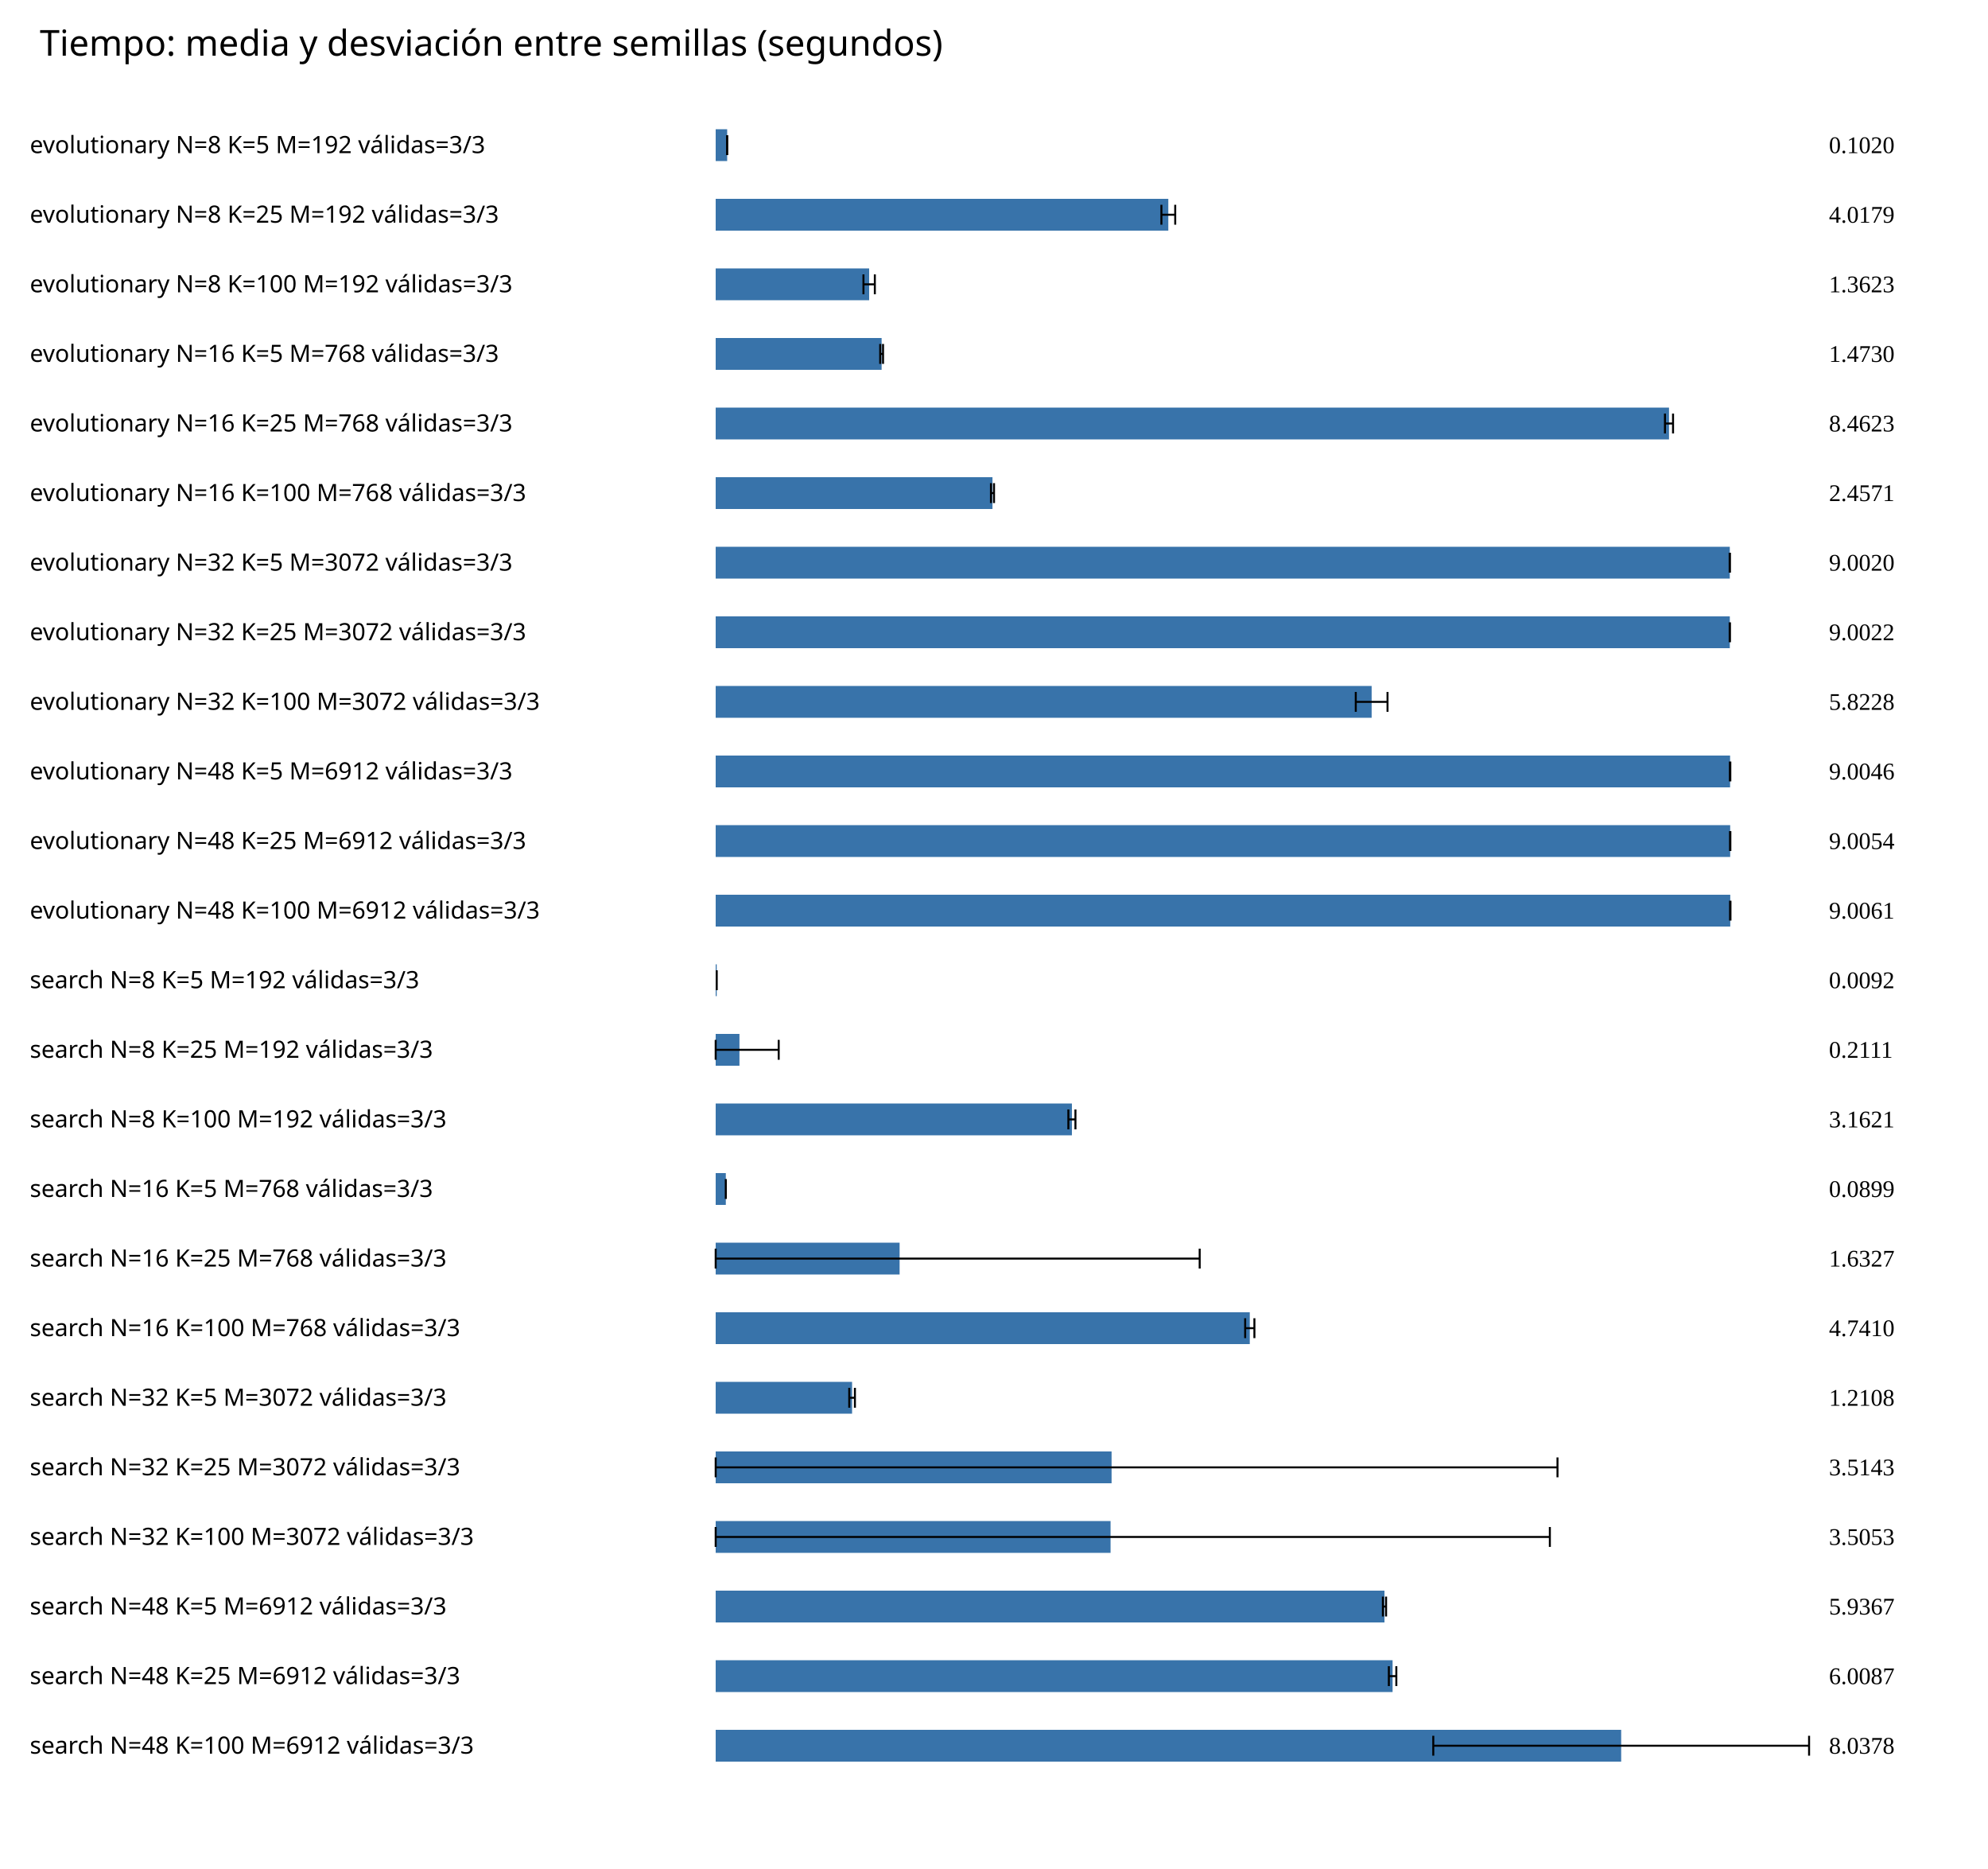
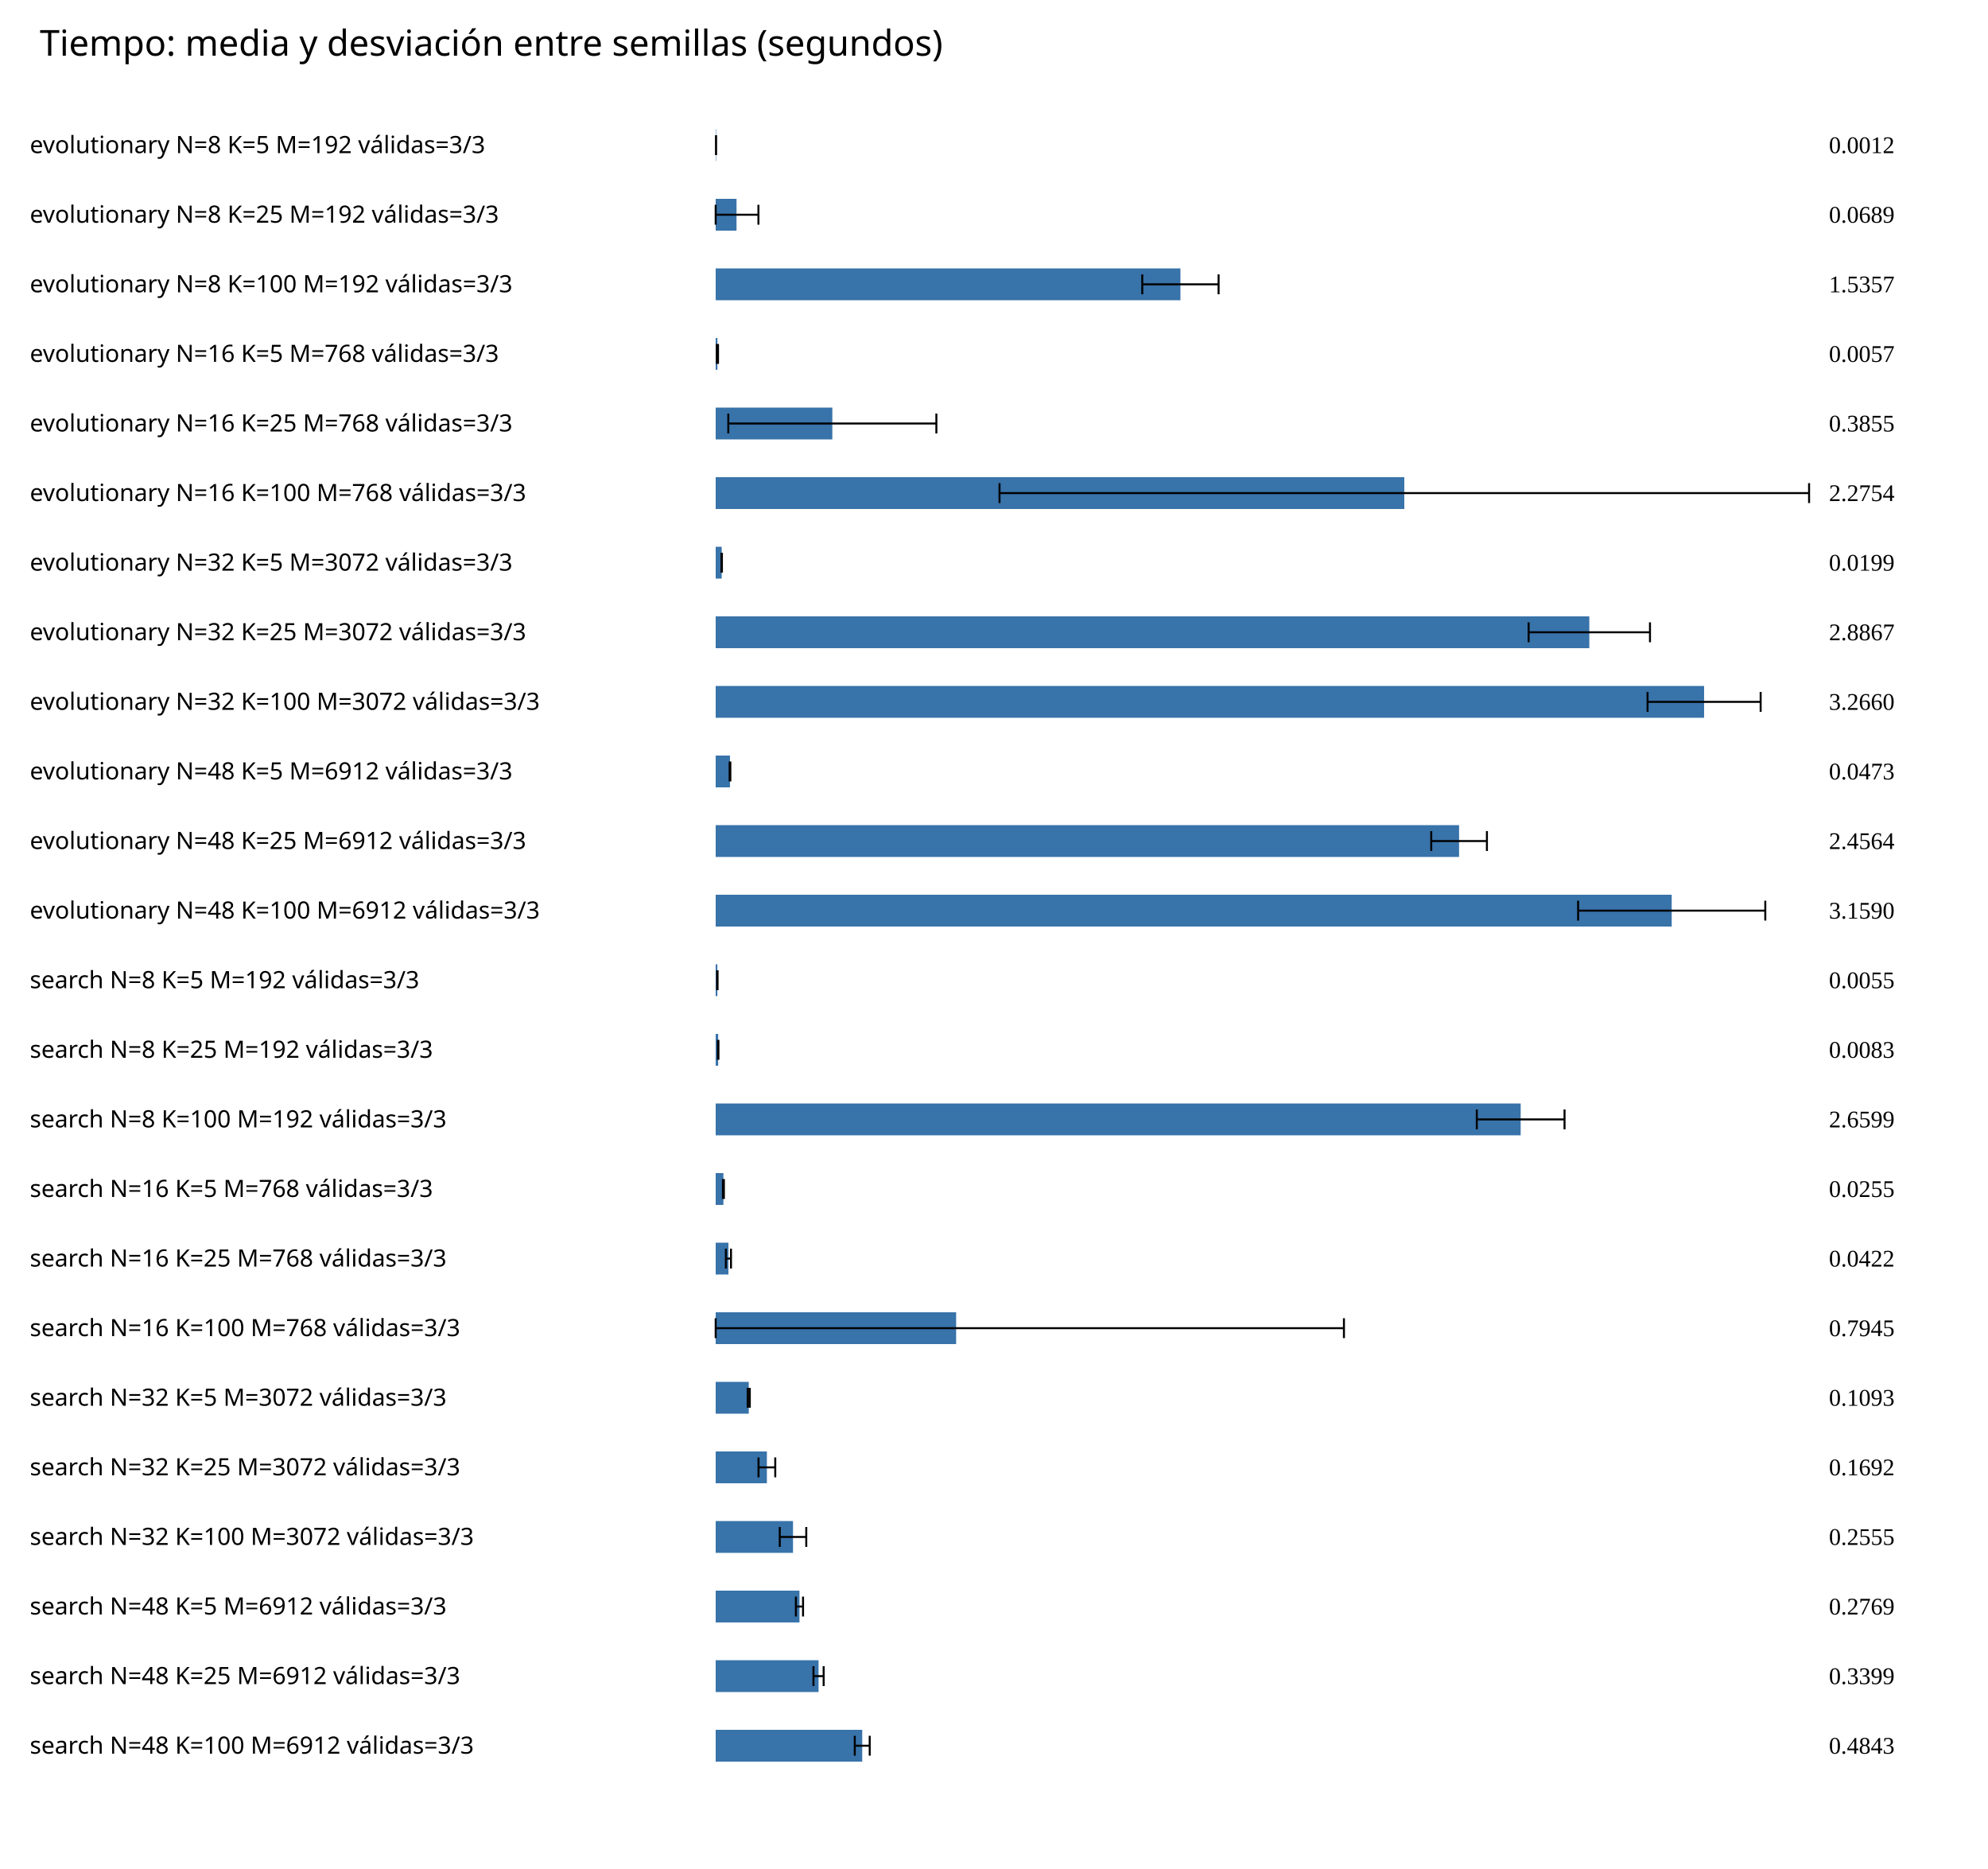
<svg xmlns="http://www.w3.org/2000/svg" width="1000" height="940">
  <rect width="100%" height="100%" fill="white" />
  <text x="20" y="28" font-family="sans-serif" font-size="18">Tiempo: media y desviación entre semillas (segundos)</text>
  <text x="15" y="77" font-family="sans-serif" font-size="12">evolutionary N=8 K=5 M=192 válidas=3/3</text>
-   <rect x="360" y="65" width="5.778" height="16" fill="#3873aa" />
-   <path d="M 365.716 73 H 365.841 M 365.716 68 V 78 M 365.841 68 V 78" stroke="black" />
-   <text x="920" y="77" font-size="12">0.1020</text>
+   <rect x="360" y="65" width="0.183" height="16" fill="#3873aa" />
+   <path d="M 360.152 73 H 360.213 M 360.152 68 V 78 M 360.213 68 V 78" stroke="black" />
+   <text x="920" y="77" font-size="12">0.0012</text>
  <text x="15" y="112" font-family="sans-serif" font-size="12">evolutionary N=8 K=25 M=192 válidas=3/3</text>
-   <rect x="360" y="100" width="227.683" height="16" fill="#3873aa" />
-   <path d="M 584.21 108 H 591.157 M 584.21 103 V 113 M 591.157 103 V 113" stroke="black" />
-   <text x="920" y="112" font-size="12">4.0179</text>
+   <rect x="360" y="100" width="10.484" height="16" fill="#3873aa" />
+   <path d="M 360.0 108 H 381.504 M 360.0 103 V 113 M 381.504 103 V 113" stroke="black" />
+   <text x="920" y="112" font-size="12">0.0689</text>
  <text x="15" y="147" font-family="sans-serif" font-size="12">evolutionary N=8 K=100 M=192 válidas=3/3</text>
-   <rect x="360" y="135" width="77.197" height="16" fill="#3873aa" />
-   <path d="M 434.334 143 H 440.059 M 434.334 138 V 148 M 440.059 138 V 148" stroke="black" />
-   <text x="920" y="147" font-size="12">1.3623</text>
+   <rect x="360" y="135" width="233.778" height="16" fill="#3873aa" />
+   <path d="M 574.582 143 H 612.973 M 574.582 138 V 148 M 612.973 138 V 148" stroke="black" />
+   <text x="920" y="147" font-size="12">1.5357</text>
  <text x="15" y="182" font-family="sans-serif" font-size="12">evolutionary N=16 K=5 M=768 válidas=3/3</text>
-   <rect x="360" y="170" width="83.47" height="16" fill="#3873aa" />
-   <path d="M 442.754 178 H 444.185 M 442.754 173 V 183 M 444.185 173 V 183" stroke="black" />
-   <text x="920" y="182" font-size="12">1.4730</text>
+   <rect x="360" y="170" width="0.868" height="16" fill="#3873aa" />
+   <path d="M 360.562 178 H 361.173 M 360.562 173 V 183 M 361.173 173 V 183" stroke="black" />
+   <text x="920" y="182" font-size="12">0.0057</text>
  <text x="15" y="217" font-family="sans-serif" font-size="12">evolutionary N=16 K=25 M=768 válidas=3/3</text>
-   <rect x="360" y="205" width="479.539" height="16" fill="#3873aa" />
-   <path d="M 837.507 213 H 841.572 M 837.507 208 V 218 M 841.572 208 V 218" stroke="black" />
-   <text x="920" y="217" font-size="12">8.4623</text>
+   <rect x="360" y="205" width="58.68" height="16" fill="#3873aa" />
+   <path d="M 366.349 213 H 471.012 M 366.349 208 V 218 M 471.012 208 V 218" stroke="black" />
+   <text x="920" y="217" font-size="12">0.3855</text>
  <text x="15" y="252" font-family="sans-serif" font-size="12">evolutionary N=16 K=100 M=768 válidas=3/3</text>
-   <rect x="360" y="240" width="139.236" height="16" fill="#3873aa" />
-   <path d="M 498.463 248 H 500.01 M 498.463 243 V 253 M 500.01 243 V 253" stroke="black" />
-   <text x="920" y="252" font-size="12">2.4571</text>
+   <rect x="360" y="240" width="346.389" height="16" fill="#3873aa" />
+   <path d="M 502.777 248 H 910.0 M 502.777 243 V 253 M 910.0 243 V 253" stroke="black" />
+   <text x="920" y="252" font-size="12">2.2754</text>
  <text x="15" y="287" font-family="sans-serif" font-size="12">evolutionary N=32 K=5 M=3072 válidas=3/3</text>
-   <rect x="360" y="275" width="510.125" height="16" fill="#3873aa" />
-   <path d="M 870.045 283 H 870.204 M 870.045 278 V 288 M 870.204 278 V 288" stroke="black" />
-   <text x="920" y="287" font-size="12">9.0020</text>
+   <rect x="360" y="275" width="3.024" height="16" fill="#3873aa" />
+   <path d="M 362.912 283 H 363.137 M 362.912 278 V 288 M 363.137 278 V 288" stroke="black" />
+   <text x="920" y="287" font-size="12">0.0199</text>
  <text x="15" y="322" font-family="sans-serif" font-size="12">evolutionary N=32 K=25 M=3072 válidas=3/3</text>
-   <rect x="360" y="310" width="510.132" height="16" fill="#3873aa" />
-   <path d="M 870.055 318 H 870.209 M 870.055 313 V 323 M 870.209 313 V 323" stroke="black" />
-   <text x="920" y="322" font-size="12">9.0022</text>
+   <rect x="360" y="310" width="439.453" height="16" fill="#3873aa" />
+   <path d="M 768.935 318 H 829.971 M 768.935 313 V 323 M 829.971 313 V 323" stroke="black" />
+   <text x="920" y="322" font-size="12">2.8867</text>
  <text x="15" y="357" font-family="sans-serif" font-size="12">evolutionary N=32 K=100 M=3072 válidas=3/3</text>
-   <rect x="360" y="345" width="329.963" height="16" fill="#3873aa" />
-   <path d="M 681.977 353 H 697.949 M 681.977 348 V 358 M 697.949 348 V 358" stroke="black" />
-   <text x="920" y="357" font-size="12">5.8228</text>
+   <rect x="360" y="345" width="497.195" height="16" fill="#3873aa" />
+   <path d="M 828.748 353 H 885.641 M 828.748 348 V 358 M 885.641 348 V 358" stroke="black" />
+   <text x="920" y="357" font-size="12">3.2660</text>
  <text x="15" y="392" font-family="sans-serif" font-size="12">evolutionary N=48 K=5 M=6912 válidas=3/3</text>
-   <rect x="360" y="380" width="510.268" height="16" fill="#3873aa" />
-   <path d="M 870.154 388 H 870.382 M 870.154 383 V 393 M 870.382 383 V 393" stroke="black" />
-   <text x="920" y="392" font-size="12">9.0046</text>
+   <rect x="360" y="380" width="7.201" height="16" fill="#3873aa" />
+   <path d="M 367.021 388 H 367.38 M 367.021 383 V 393 M 367.38 383 V 393" stroke="black" />
+   <text x="920" y="392" font-size="12">0.0473</text>
  <text x="15" y="427" font-family="sans-serif" font-size="12">evolutionary N=48 K=25 M=6912 válidas=3/3</text>
-   <rect x="360" y="415" width="510.317" height="16" fill="#3873aa" />
-   <path d="M 870.232 423 H 870.403 M 870.232 418 V 428 M 870.403 418 V 428" stroke="black" />
-   <text x="920" y="427" font-size="12">9.0054</text>
+   <rect x="360" y="415" width="373.943" height="16" fill="#3873aa" />
+   <path d="M 719.937 423 H 747.948 M 719.937 418 V 428 M 747.948 418 V 428" stroke="black" />
+   <text x="920" y="427" font-size="12">2.4564</text>
  <text x="15" y="462" font-family="sans-serif" font-size="12">evolutionary N=48 K=100 M=6912 válidas=3/3</text>
-   <rect x="360" y="450" width="510.353" height="16" fill="#3873aa" />
-   <path d="M 870.248 458 H 870.458 M 870.248 453 V 463 M 870.458 453 V 463" stroke="black" />
-   <text x="920" y="462" font-size="12">9.0061</text>
+   <rect x="360" y="450" width="480.901" height="16" fill="#3873aa" />
+   <path d="M 793.828 458 H 887.973 M 793.828 453 V 463 M 887.973 453 V 463" stroke="black" />
+   <text x="920" y="462" font-size="12">3.1590</text>
  <text x="15" y="497" font-family="sans-serif" font-size="12">search N=8 K=5 M=192 válidas=3/3</text>
-   <rect x="360" y="485" width="0.521" height="16" fill="#3873aa" />
-   <path d="M 360.512 493 H 360.531 M 360.512 488 V 498 M 360.531 488 V 498" stroke="black" />
-   <text x="920" y="497" font-size="12">0.0092</text>
+   <rect x="360" y="485" width="0.837" height="16" fill="#3873aa" />
+   <path d="M 360.731 493 H 360.944 M 360.731 488 V 498 M 360.944 488 V 498" stroke="black" />
+   <text x="920" y="497" font-size="12">0.0055</text>
  <text x="15" y="532" font-family="sans-serif" font-size="12">search N=8 K=25 M=192 válidas=3/3</text>
-   <rect x="360" y="520" width="11.961" height="16" fill="#3873aa" />
-   <path d="M 360.0 528 H 391.701 M 360.0 523 V 533 M 391.701 523 V 533" stroke="black" />
-   <text x="920" y="532" font-size="12">0.2111</text>
+   <rect x="360" y="520" width="1.258" height="16" fill="#3873aa" />
+   <path d="M 361.132 528 H 361.385 M 361.132 523 V 533 M 361.385 523 V 533" stroke="black" />
+   <text x="920" y="532" font-size="12">0.0083</text>
  <text x="15" y="567" font-family="sans-serif" font-size="12">search N=8 K=100 M=192 válidas=3/3</text>
-   <rect x="360" y="555" width="179.187" height="16" fill="#3873aa" />
-   <path d="M 537.407 563 H 540.967 M 537.407 558 V 568 M 540.967 558 V 568" stroke="black" />
-   <text x="920" y="567" font-size="12">3.1621</text>
+   <rect x="360" y="555" width="404.922" height="16" fill="#3873aa" />
+   <path d="M 742.855 563 H 786.989 M 742.855 558 V 568 M 786.989 558 V 568" stroke="black" />
+   <text x="920" y="567" font-size="12">2.6599</text>
  <text x="15" y="602" font-family="sans-serif" font-size="12">search N=16 K=5 M=768 válidas=3/3</text>
-   <rect x="360" y="590" width="5.096" height="16" fill="#3873aa" />
-   <path d="M 365.082 598 H 365.111 M 365.082 593 V 603 M 365.111 593 V 603" stroke="black" />
-   <text x="920" y="602" font-size="12">0.0899</text>
+   <rect x="360" y="590" width="3.887" height="16" fill="#3873aa" />
+   <path d="M 363.645 598 H 364.129 M 363.645 593 V 603 M 364.129 593 V 603" stroke="black" />
+   <text x="920" y="602" font-size="12">0.0255</text>
  <text x="15" y="637" font-family="sans-serif" font-size="12">search N=16 K=25 M=768 válidas=3/3</text>
-   <rect x="360" y="625" width="92.519" height="16" fill="#3873aa" />
-   <path d="M 360.0 633 H 603.463 M 360.0 628 V 638 M 603.463 628 V 638" stroke="black" />
-   <text x="920" y="637" font-size="12">1.6327</text>
+   <rect x="360" y="625" width="6.419" height="16" fill="#3873aa" />
+   <path d="M 365.137 633 H 367.701 M 365.137 628 V 638 M 367.701 628 V 638" stroke="black" />
+   <text x="920" y="637" font-size="12">0.0422</text>
  <text x="15" y="672" font-family="sans-serif" font-size="12">search N=16 K=100 M=768 válidas=3/3</text>
-   <rect x="360" y="660" width="268.664" height="16" fill="#3873aa" />
-   <path d="M 626.34 668 H 630.987 M 626.34 663 V 673 M 630.987 663 V 673" stroke="black" />
-   <text x="920" y="672" font-size="12">4.7410</text>
+   <rect x="360" y="660" width="120.953" height="16" fill="#3873aa" />
+   <path d="M 360.0 668 H 676.028 M 360.0 663 V 673 M 676.028 663 V 673" stroke="black" />
+   <text x="920" y="672" font-size="12">0.7945</text>
  <text x="15" y="707" font-family="sans-serif" font-size="12">search N=32 K=5 M=3072 válidas=3/3</text>
-   <rect x="360" y="695" width="68.611" height="16" fill="#3873aa" />
-   <path d="M 427.183 703 H 430.04 M 427.183 698 V 708 M 430.04 698 V 708" stroke="black" />
-   <text x="920" y="707" font-size="12">1.2108</text>
+   <rect x="360" y="695" width="16.639" height="16" fill="#3873aa" />
+   <path d="M 376.12 703 H 377.158 M 376.12 698 V 708 M 377.158 698 V 708" stroke="black" />
+   <text x="920" y="707" font-size="12">0.1093</text>
  <text x="15" y="742" font-family="sans-serif" font-size="12">search N=32 K=25 M=3072 válidas=3/3</text>
-   <rect x="360" y="730" width="199.145" height="16" fill="#3873aa" />
-   <path d="M 360.0 738 H 783.448 M 360.0 733 V 743 M 783.448 733 V 743" stroke="black" />
-   <text x="920" y="742" font-size="12">3.5143</text>
+   <rect x="360" y="730" width="25.758" height="16" fill="#3873aa" />
+   <path d="M 381.55 738 H 389.965 M 381.55 733 V 743 M 389.965 733 V 743" stroke="black" />
+   <text x="920" y="742" font-size="12">0.1692</text>
  <text x="15" y="777" font-family="sans-serif" font-size="12">search N=32 K=100 M=3072 válidas=3/3</text>
-   <rect x="360" y="765" width="198.635" height="16" fill="#3873aa" />
-   <path d="M 360.0 773 H 779.605 M 360.0 768 V 778 M 779.605 768 V 778" stroke="black" />
-   <text x="920" y="777" font-size="12">3.5053</text>
+   <rect x="360" y="765" width="38.9" height="16" fill="#3873aa" />
+   <path d="M 392.236 773 H 405.565 M 392.236 768 V 778 M 405.565 768 V 778" stroke="black" />
+   <text x="920" y="777" font-size="12">0.2555</text>
  <text x="15" y="812" font-family="sans-serif" font-size="12">search N=48 K=5 M=6912 válidas=3/3</text>
-   <rect x="360" y="800" width="336.417" height="16" fill="#3873aa" />
-   <path d="M 695.616 808 H 697.219 M 695.616 803 V 813 M 697.219 803 V 813" stroke="black" />
-   <text x="920" y="812" font-size="12">5.9367</text>
+   <rect x="360" y="800" width="42.153" height="16" fill="#3873aa" />
+   <path d="M 400.36 808 H 403.946 M 400.36 803 V 813 M 403.946 803 V 813" stroke="black" />
+   <text x="920" y="812" font-size="12">0.2769</text>
  <text x="15" y="847" font-family="sans-serif" font-size="12">search N=48 K=25 M=6912 válidas=3/3</text>
-   <rect x="360" y="835" width="340.497" height="16" fill="#3873aa" />
-   <path d="M 698.617 843 H 702.378 M 698.617 838 V 848 M 702.378 838 V 848" stroke="black" />
-   <text x="920" y="847" font-size="12">6.0087</text>
+   <rect x="360" y="835" width="51.749" height="16" fill="#3873aa" />
+   <path d="M 409.184 843 H 414.313 M 409.184 838 V 848 M 414.313 838 V 848" stroke="black" />
+   <text x="920" y="847" font-size="12">0.3399</text>
  <text x="15" y="882" font-family="sans-serif" font-size="12">search N=48 K=100 M=6912 válidas=3/3</text>
-   <rect x="360" y="870" width="455.482" height="16" fill="#3873aa" />
-   <path d="M 720.964 878 H 910.0 M 720.964 873 V 883 M 910.0 873 V 883" stroke="black" />
-   <text x="920" y="882" font-size="12">8.0378</text>
+   <rect x="360" y="870" width="73.721" height="16" fill="#3873aa" />
+   <path d="M 429.963 878 H 437.479 M 429.963 873 V 883 M 437.479 873 V 883" stroke="black" />
+   <text x="920" y="882" font-size="12">0.4843</text>
</svg>
